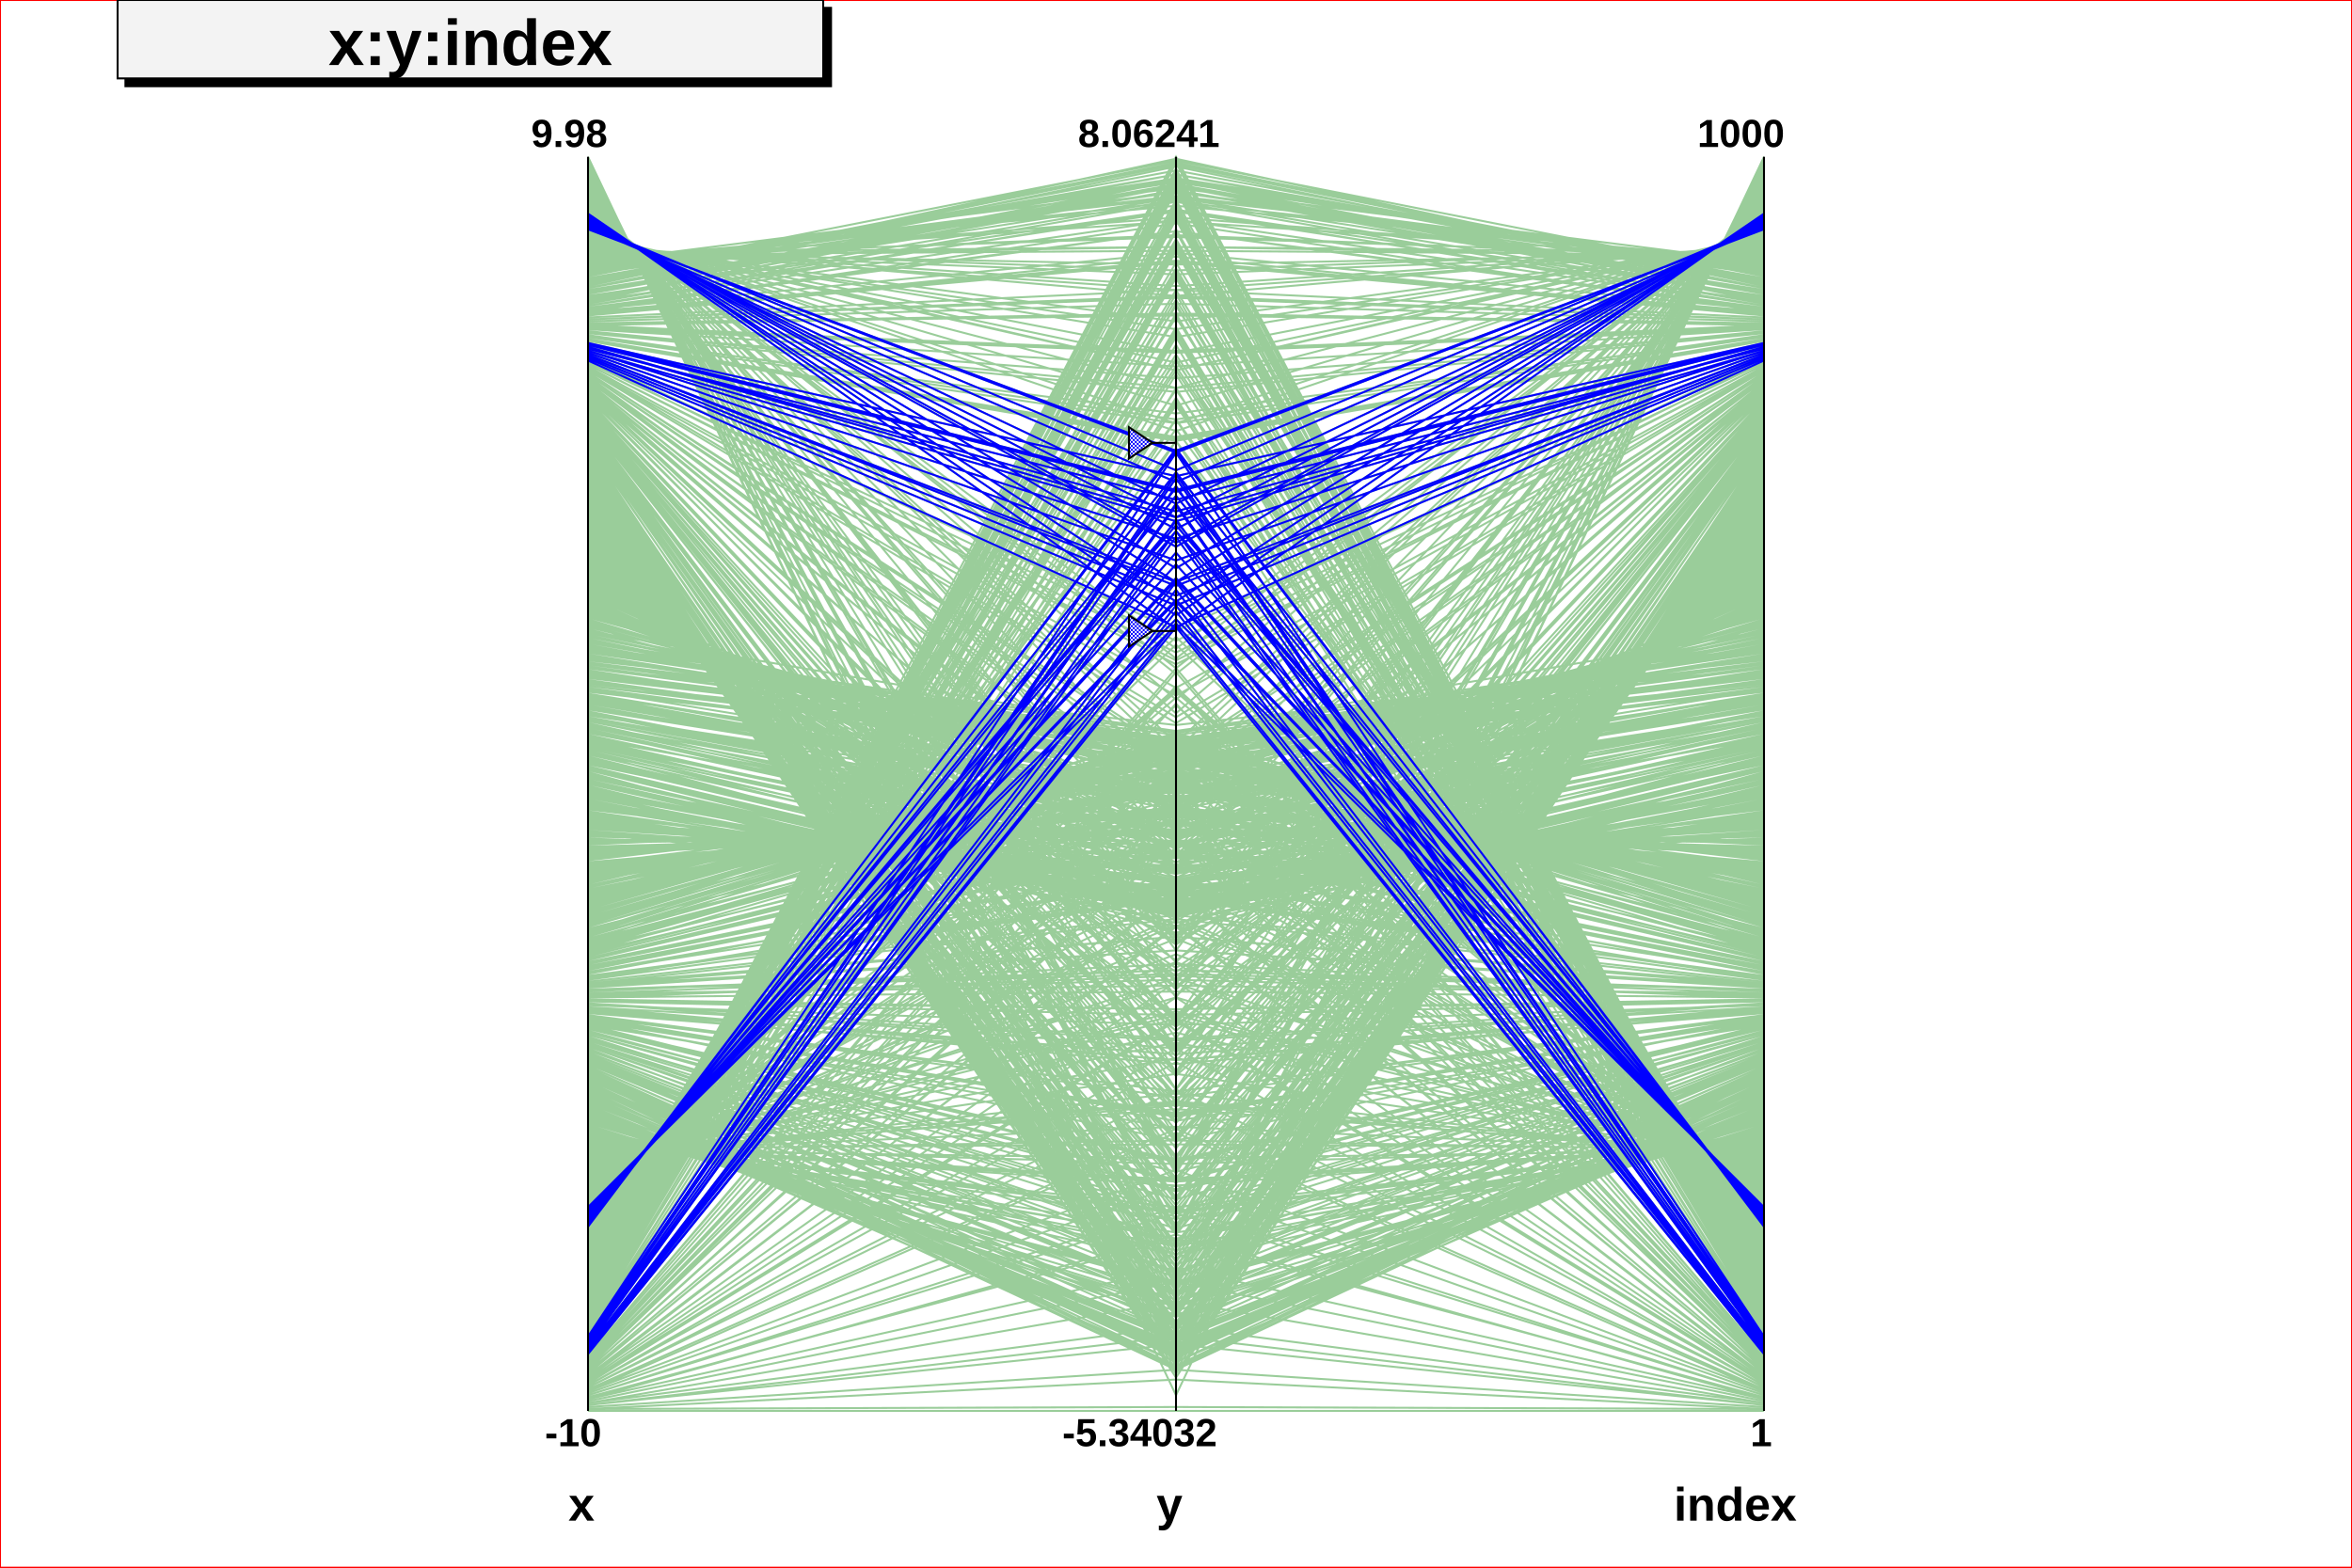
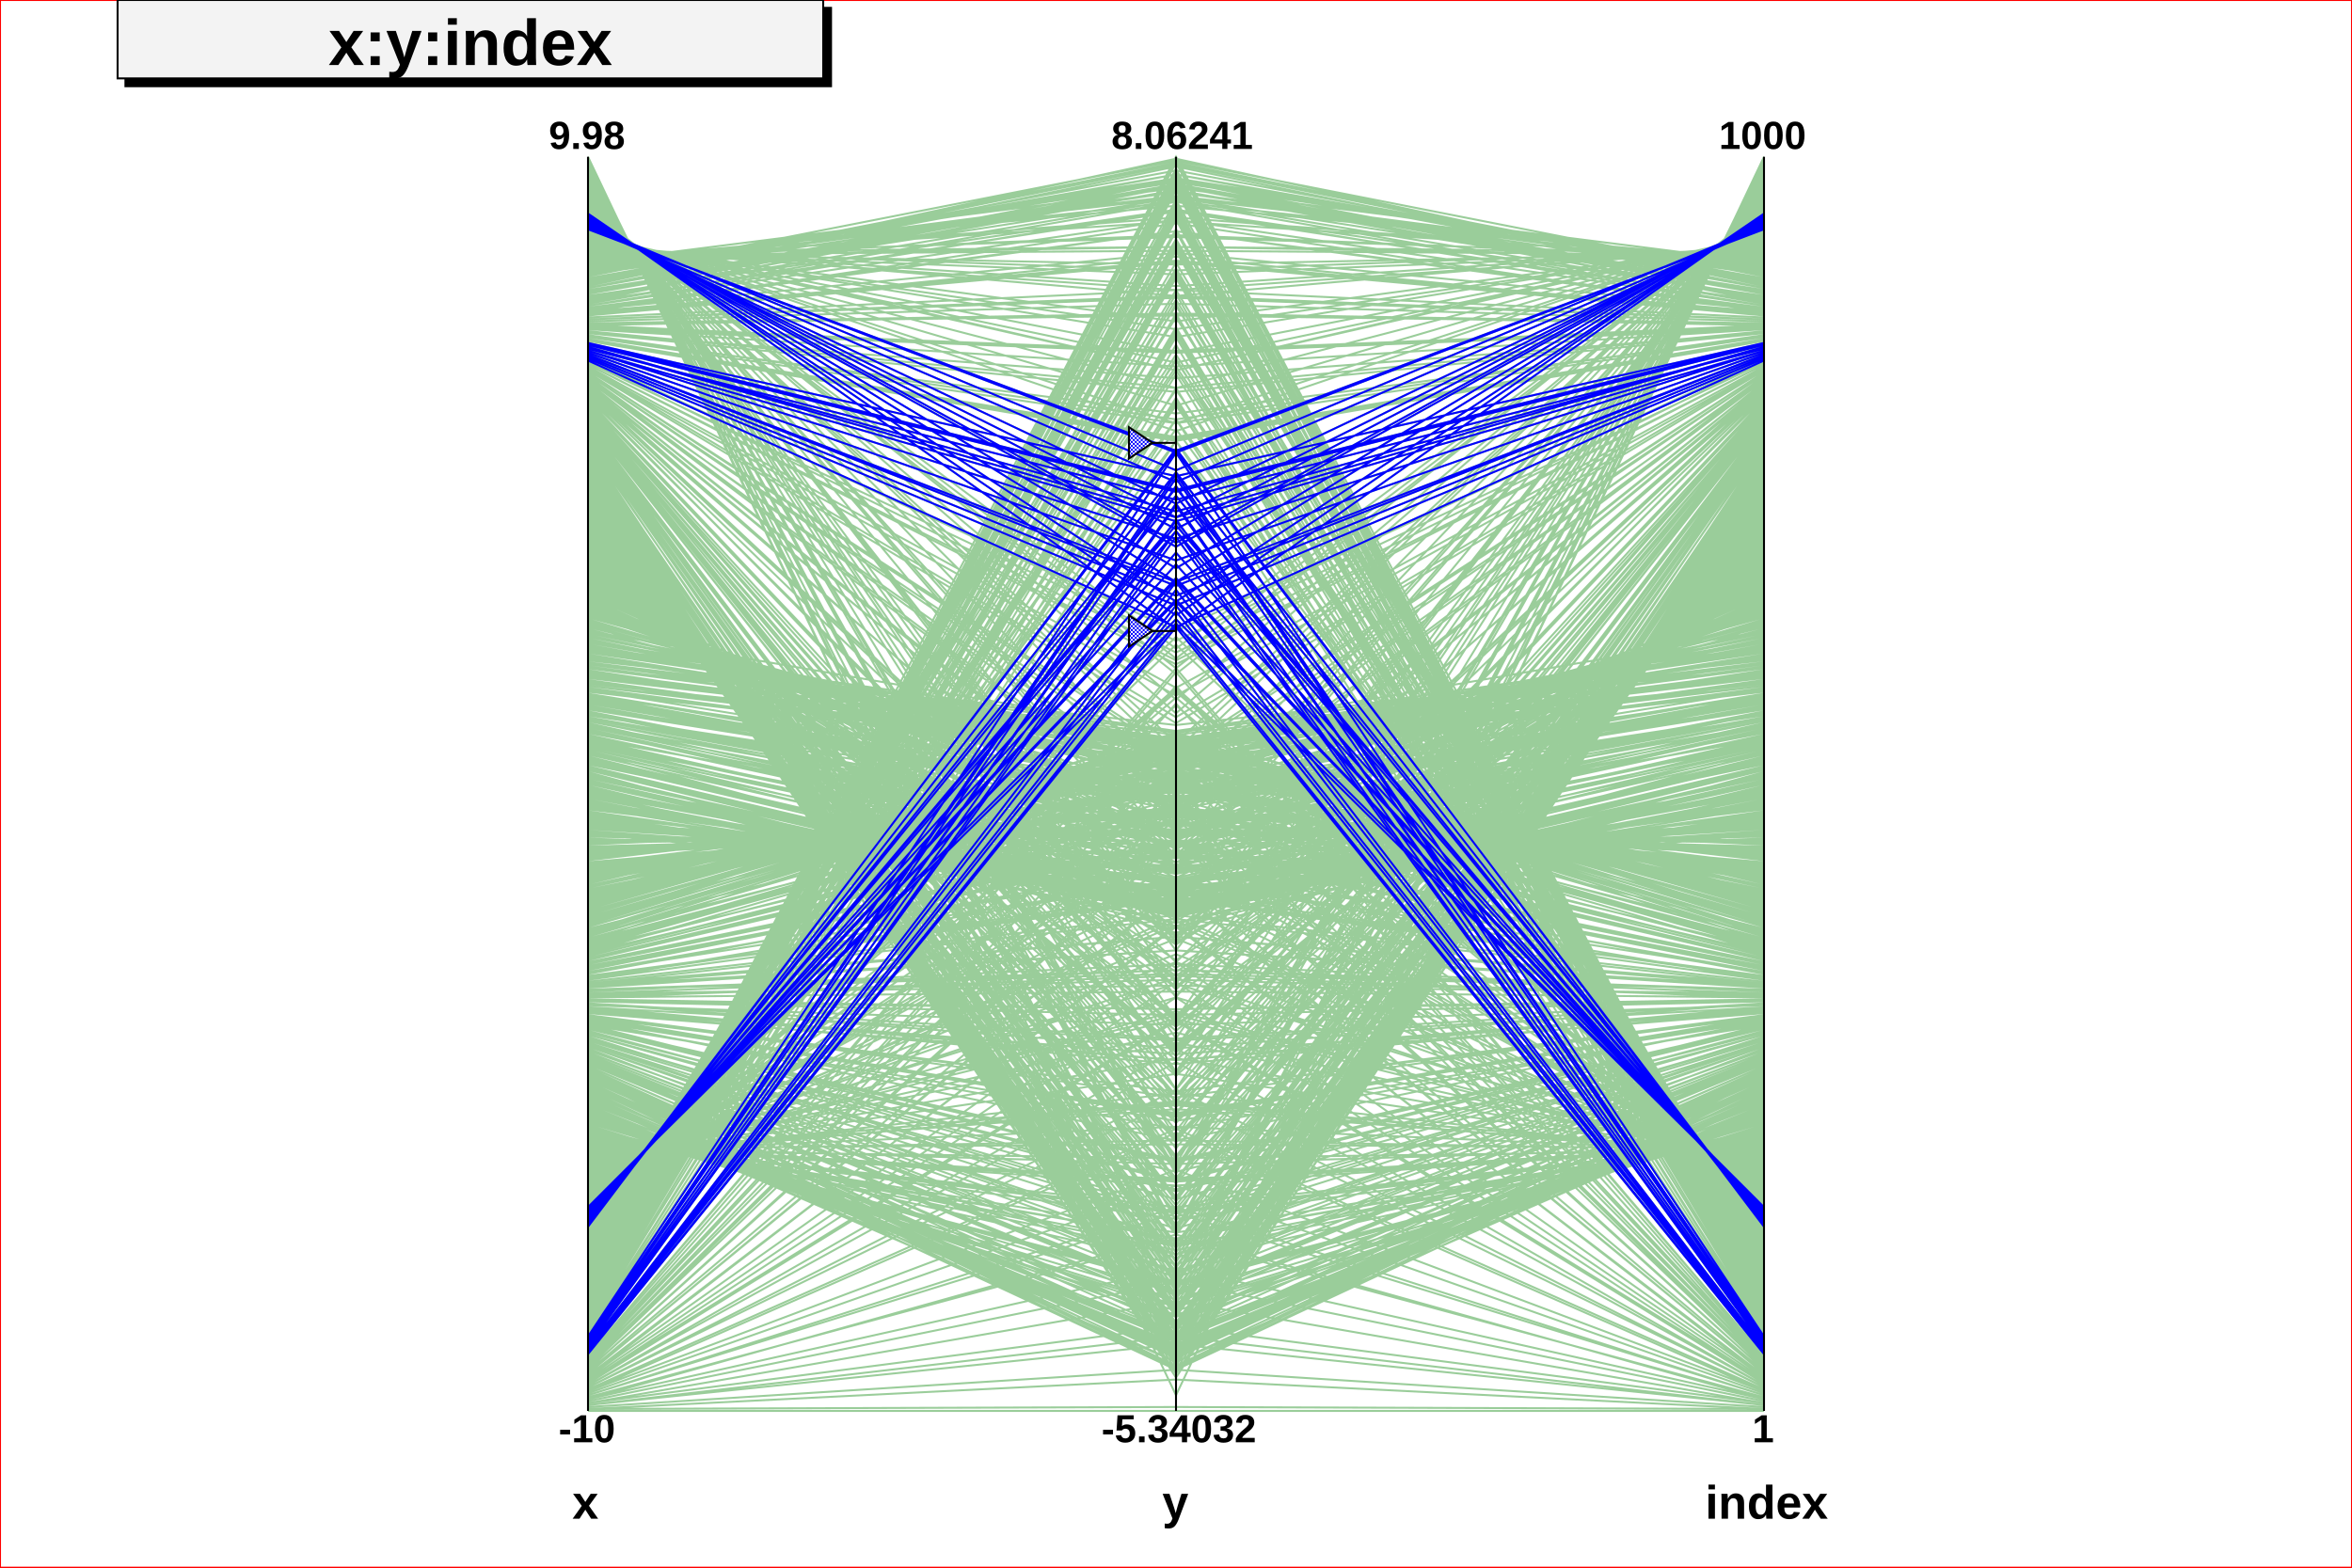
<svg xmlns="http://www.w3.org/2000/svg" viewBox="0 0 1200 800" preserveAspectRatio="none" width="1200" height="800">
  <defs>
    <pattern id="pat_3001_600" patternUnits="userSpaceOnUse" width="2" height="2">
      <path d="M0,0h1v1h-1zM1,1h1v1h-1z" style="fill: rgb(0,0,255);" />
    </pattern>
  </defs>
  <rect x="0" y="0" width="1200" height="800" style="fill: white; stroke: red; stroke-width: 1;" />
  <g>
    <g transform="translate(120,80)">
      <rect x="0" y="0" width="960" height="640" style="fill: none; stroke: white; stroke-width: 1;" />
      <svg x="0" y="0" overflow="hidden" width="960" height="640" viewBox="0 0 960 640" />
    </g>
    <g objname="name" objtype="TWebPainting">
      <path style="stroke: rgb(154,205,154); stroke-width: 1;" fill="none" d="M300,720L600,720L900,720M300,719L600,718L900,719M300,719L600,704L900,719M300,718L600,699L900,718M300,717L600,686L900,717M300,717L600,682L900,717M300,716L600,677L900,716M300,716L600,664L900,716M300,715L600,654L900,715M300,714L600,647L900,714M300,714L600,630L900,714M300,713L600,632L900,713M300,712L600,619L900,712M300,712L600,616L900,712M300,711L600,605L900,711M300,710L600,597L900,710M300,710L600,578L900,710M300,709L600,576L900,709M300,708L600,561L900,708M300,708L600,556L900,708M300,707L600,535L900,707M300,707L600,542L900,707M300,706L600,521L900,706M300,705L600,520L900,705M300,705L600,509L900,705M300,704L600,501L900,704M300,703L600,491L900,703M300,703L600,472L900,703M300,702L600,473L900,702M300,701L600,453L900,701M300,701L600,454L900,701M300,700L600,447L900,700M300,699L600,429L900,699M300,699L600,427L900,699M300,698L600,411L900,698M300,698L600,404L900,698M300,697L600,402L900,697M300,696L600,393L900,696M300,696L600,385L900,696M300,695L600,376L900,695M300,694L600,373L900,694M300,694L600,359L900,694M300,693L600,350L900,693M300,692L600,343L900,692M300,692L600,341L900,692M300,691L600,318L900,691M300,691L600,320L900,691M300,690L600,312L900,690M300,689L600,309L900,689M300,689L600,301L900,689M300,688L600,297L900,688M300,687L600,274L900,687M300,687L600,271L900,687M300,686L600,265L900,686M300,685L600,258L900,685M300,685L600,257L900,685M300,684L600,248L900,684M300,683L600,242L900,683M300,683L600,244L900,683M300,682L600,231L900,682M300,682L600,225L900,682M300,681L600,214L900,681M300,680L600,198L900,680M300,680L600,203L900,680M300,679L600,206L900,679M300,678L600,191L900,678M300,678L600,176L900,678M300,677L600,183L900,677M300,676L600,172L900,676M300,676L600,170L900,676M300,675L600,167L900,675M300,675L600,160L900,675M300,674L600,155L900,674M300,673L600,150L900,673M300,673L600,141L900,673M300,672L600,139L900,672M300,671L600,137L900,671M300,671L600,127L900,671M300,670L600,127L900,670M300,669L600,128L900,669M300,669L600,118L900,669M300,668L600,112L900,668M300,667L600,111L900,667M300,667L600,117L900,667M300,666L600,109L900,666M300,666L600,111L900,666M300,665L600,108L900,665M300,664L600,109L900,664M300,664L600,96L900,664M300,663L600,97L900,663M300,662L600,104L900,662M300,662L600,89L900,662M300,661L600,92L900,661M300,660L600,93L900,660M300,660L600,92L900,660M300,659L600,88L900,659M300,658L600,91L900,658M300,658L600,81L900,658M300,657L600,88L900,657M300,657L600,87L900,657M300,656L600,82L900,656M300,655L600,83L900,655M300,655L600,94L900,655M300,654L600,86L900,654M300,653L600,89L900,653M300,653L600,91L900,653M300,652L600,80L900,652M300,651L600,90L900,651M300,651L600,91L900,651M300,650L600,94L900,650M300,650L600,89L900,650M300,649L600,102L900,649M300,648L600,106L900,648M300,648L600,96L900,648M300,647L600,109L900,647M300,646L600,107L900,646M300,646L600,107L900,646M300,645L600,107L900,645M300,644L600,111L900,644M300,644L600,107L900,644M300,643L600,124L900,643M300,642L600,117L900,642M300,642L600,123L900,642M300,641L600,124L900,641M300,641L600,122L900,641M300,640L600,137L900,640M300,639L600,126L900,639M300,639L600,138L900,639M300,638L600,134L900,638M300,637L600,142L900,637M300,637L600,148L900,637M300,636L600,156L900,636M300,635L600,162L900,635M300,635L600,153L900,635M300,634L600,169L900,634M300,634L600,170L900,634M300,633L600,181L900,633M300,632L600,184L900,632M300,632L600,181L900,632M300,631L600,189L900,631M300,630L600,187L900,630M300,630L600,199L900,630M300,629L600,205L900,629M300,628L600,219L900,628M300,628L600,214L900,628M300,627L600,207L900,627M300,626L600,225L900,626M300,626L600,229L900,626M300,625L600,230L900,625M300,625L600,241L900,625M300,624L600,249L900,624M300,623L600,253L900,623M300,623L600,253L900,623M300,622L600,266L900,622M300,621L600,268L900,621M300,621L600,271L900,621M300,620L600,282L900,620M300,619L600,288L900,619M300,619L600,296L900,619M300,618L600,295L900,618M300,617L600,306L900,617M300,617L600,307L900,617M300,616L600,316L900,616M300,616L600,319L900,616M300,615L600,325L900,615M300,614L600,329L900,614M300,614L600,353L900,614M300,613L600,351L900,613M300,612L600,356L900,612M300,612L600,352L900,612M300,611L600,360L900,611M300,610L600,375L900,610M300,610L600,386L900,610M300,609L600,395L900,609M300,609L600,382L900,609M300,608L600,395L900,608M300,607L600,405L900,607M300,607L600,419L900,607M300,606L600,417L900,606M300,605L600,430L900,605M300,605L600,433L900,605M300,604L600,437L900,604M300,603L600,452L900,603M300,603L600,441L900,603M300,602L600,457L900,602M300,601L600,472L900,601M300,601L600,468L900,601M300,600L600,470L900,600M300,600L600,479L900,600M300,599L600,487L900,599M300,598L600,491L900,598M300,598L600,499L900,598M300,597L600,509L900,597M300,596L600,502L900,596M300,596L600,516L900,596M300,595L600,520L900,595M300,594L600,527L900,594M300,594L600,518L900,594M300,593L600,532L900,593M300,593L600,540L900,593M300,592L600,548L900,592M300,591L600,558L900,591M300,591L600,564L900,591M300,590L600,562L900,590M300,589L600,563L900,589M300,589L600,566L900,589M300,588L600,575L900,588M300,587L600,591L900,587M300,587L600,582L900,587M300,586L600,584L900,586M300,585L600,594L900,585M300,585L600,603L900,585M300,584L600,602L900,584M300,584L600,605L900,584M300,583L600,616L900,583M300,582L600,618L900,582M300,582L600,619L900,582M300,581L600,622L900,581M300,580L600,632L900,580M300,580L600,629L900,580M300,579L600,632L900,579M300,578L600,640L900,578M300,578L600,636L900,578M300,577L600,638L900,577M300,576L600,645L900,576M300,576L600,655L900,576M300,575L600,654L900,575M300,575L600,656L900,575M300,574L600,667L900,574M300,573L600,663L900,573M300,573L600,663L900,573M300,572L600,666L900,572M300,571L600,660L900,571M300,571L600,671L900,571M300,570L600,672L900,570M300,569L600,669L900,569M300,569L600,674L900,569M300,568L600,683L900,568M300,568L600,682L900,568M300,567L600,681L900,567M300,566L600,690L900,566M300,566L600,682L900,566M300,565L600,688L900,565M300,564L600,684L900,564M300,564L600,695L900,564M300,563L600,680L900,563M300,562L600,686L900,562M300,562L600,691L900,562M300,561L600,689L900,561M300,560L600,689L900,560M300,560L600,690L900,560M300,559L600,699L900,559M300,559L600,687L900,559M300,558L600,684L900,558M300,557L600,692L900,557M300,557L600,689L900,557M300,556L600,699L900,556M300,555L600,695L900,555M300,555L600,693L900,555M300,554L600,698L900,554M300,553L600,688L900,553M300,553L600,697L900,553M300,552L600,689L900,552M300,552L600,691L900,552M300,551L600,684L900,551M300,550L600,684L900,550M300,550L600,698L900,550M300,549L600,689L900,549M300,548L600,691L900,548M300,548L600,683L900,548M300,547L600,685L900,547M300,546L600,685L900,546M300,546L600,677L900,546M300,545L600,680L900,545M300,544L600,675L900,544M300,544L600,674L900,544M300,543L600,667L900,543M300,543L600,665L900,543M300,542L600,667L900,542M300,541L600,667L900,541M300,541L600,659L900,541M300,540L600,661L900,540M300,539L600,660L900,539M300,539L600,659L900,539M300,538L600,656L900,538M300,537L600,650L900,537M300,537L600,652L900,537M300,536L600,642L900,536M300,535L600,649L900,535M300,535L600,649L900,535M300,534L600,640L900,534M300,534L600,636L900,534M300,533L600,633L900,533M300,532L600,635L900,532M300,532L600,627L900,532M300,531L600,621L900,531M300,530L600,617L900,530M300,530L600,619L900,530M300,529L600,624L900,529M300,528L600,612L900,528M300,528L600,608L900,528M300,527L600,603L900,527M300,527L600,602L900,527M300,526L600,607L900,526M300,525L600,598L900,525M300,525L600,593L900,525M300,524L600,592L900,524M300,523L600,598L900,523M300,523L600,572L900,523M300,522L600,576L900,522M300,521L600,582L900,521M300,521L600,568L900,521M300,520L600,570L900,520M300,519L600,557L900,519M300,519L600,569L900,519M300,518L600,557L900,518M300,518L600,560L900,518M300,517L600,541L900,517M300,516L600,543L900,516M300,516L600,538L900,516M300,515L600,538L900,515M300,514L600,531L900,514M300,514L600,541L900,514M300,513L600,523L900,513M300,512L600,530L900,512M300,512L600,535L900,512M300,511L600,518L900,511M300,511L600,515L900,511M300,510L600,515L900,510M300,509L600,506L900,509M300,509L600,498L900,509M300,508L600,500L900,508M300,507L600,495L900,507M300,507L600,503L900,507M300,506L600,492L900,506M300,505L600,495L900,505M300,505L600,497L900,505M300,504L600,485L900,504M300,503L600,478L900,503M300,503L600,485L900,503M300,502L600,469L900,502M300,502L600,478L900,502M300,501L600,467L900,501M300,500L600,459L900,500M300,500L600,449L900,500M300,499L600,456L900,499M300,498L600,458L900,498M300,498L600,459L900,498M300,497L600,441L900,497M300,496L600,449L900,496M300,496L600,443L900,496M300,495L600,435L900,495M300,494L600,435L900,494M300,494L600,434L900,494M300,493L600,436L900,493M300,493L600,436L900,493M300,492L600,431L900,492M300,491L600,429L900,491M300,491L600,430L900,491M300,490L600,420L900,490M300,489L600,420L900,489M300,489L600,418L900,489M300,488L600,414L900,488M300,487L600,411L900,487M300,487L600,412L900,487M300,486L600,399L900,486M300,486L600,416L900,486M300,485L600,408L900,485M300,484L600,411L900,484M300,484L600,398L900,484M300,483L600,401L900,483M300,482L600,400L900,482M300,482L600,395L900,482M300,481L600,402L900,481M300,480L600,402L900,480M300,480L600,384L900,480M300,479L600,397L900,479M300,478L600,391L900,478M300,478L600,384L900,478M300,477L600,401L900,477M300,477L600,381L900,477M300,476L600,385L900,476M300,475L600,382L900,475M300,475L600,383L900,475M300,474L600,398L900,474M300,473L600,383L900,473M300,473L600,387L900,473M300,472L600,380L900,472M300,471L600,378L900,471M300,471L600,384L900,471M300,470L600,381L900,470M300,470L600,375L900,470M300,469L600,375L900,469M300,468L600,381L900,468M300,468L600,387L900,468M300,467L600,378L900,467M300,466L600,378L900,466M300,466L600,379L900,466M300,465L600,382L900,465M300,464L600,379L900,464M300,464L600,374L900,464M300,463L600,378L900,463M300,462L600,377L900,462M300,462L600,374L900,462M300,461L600,379L900,461M300,461L600,388L900,461M300,460L600,379L900,460M300,459L600,379L900,459M300,459L600,378L900,459M300,458L600,384L900,458M300,457L600,385L900,457M300,457L600,382L900,457M300,456L600,383L900,456M300,455L600,387L900,455M300,455L600,381L900,455M300,454L600,393L900,454M300,453L600,389L900,453M300,453L600,379L900,453M300,452L600,385L900,452M300,452L600,388L900,452M300,451L600,380L900,451M300,450L600,388L900,450M300,450L600,394L900,450M300,449L600,392L900,449M300,448L600,395L900,448M300,448L600,388L900,448M300,447L600,391L900,447M300,446L600,402L900,446M300,446L600,392L900,446M300,445L600,402L900,445M300,445L600,397L900,445M300,444L600,401L900,444M300,443L600,404L900,443M300,443L600,404L900,443M300,442L600,407L900,442M300,441L600,404L900,441M300,441L600,412L900,441M300,440L600,414L900,440M300,439L600,403L900,439M300,439L600,404L900,439M300,438L600,406L900,438M300,437L600,415L900,437M300,437L600,414L900,437M300,436L600,421L900,436M300,436L600,413L900,436M300,435L600,420L900,435M300,434L600,414L900,434M300,434L600,423L900,434M300,433L600,423L900,433M300,432L600,425L900,432M300,432L600,424L900,432M300,431L600,417L900,431M300,430L600,416L900,430M300,430L600,426L900,430M300,429L600,424L900,429M300,429L600,421L900,429M300,428L600,436L900,428M300,427L600,429L900,427M300,427L600,431L900,427M300,426L600,436L900,426M300,425L600,443L900,425M300,425L600,457L900,425M300,424L600,445L900,424M300,423L600,442L900,423M300,423L600,442L900,423M300,422L600,445L900,422M300,421L600,440L900,421M300,421L600,445L900,421M300,420L600,445L900,420M300,420L600,438L900,420M300,419L600,450L900,419M300,418L600,449L900,418M300,418L600,453L900,418M300,417L600,460L900,417M300,416L600,451L900,416M300,416L600,460L900,416M300,415L600,456L900,415M300,414L600,457L900,414M300,414L600,458L900,414M300,413L600,449L900,413M300,412L600,460L900,412M300,412L600,454L900,412M300,411L600,454L900,411M300,411L600,451L900,411M300,410L600,454L900,410M300,409L600,455L900,409M300,409L600,462L900,409M300,408L600,467L900,408M300,407L600,462L900,407M300,407L600,464L900,407M300,406L600,464L900,406M300,405L600,460L900,405M300,405L600,471L900,405M300,404L600,461L900,404M300,404L600,463L900,404M300,403L600,466L900,403M300,402L600,463L900,402M300,402L600,467L900,402M300,401L600,473L900,401M300,400L600,455L900,400M300,400L600,467L900,400M300,399L600,466L900,399M300,398L600,468L900,398M300,398L600,465L900,398M300,397L600,461L900,397M300,396L600,465L900,396M300,396L600,462L900,396M300,395L600,466L900,395M300,395L600,471L900,395M300,394L600,476L900,394M300,393L600,466L900,393M300,393L600,466L900,393M300,392L600,465L900,392M300,391L600,462L900,391M300,391L600,464L900,391M300,390L600,452L900,390M300,389L600,457L900,389M300,389L600,460L900,389M300,388L600,457L900,388M300,388L600,458L900,388M300,387L600,457L900,387M300,386L600,460L900,386M300,386L600,460L900,386M300,385L600,453L900,385M300,384L600,465L900,384M300,384L600,449L900,384M300,383L600,456L900,383M300,382L600,446L900,382M300,382L600,453L900,382M300,381L600,444L900,381M300,380L600,448L900,380M300,380L600,437L900,380M300,379L600,451L900,379M300,379L600,442L900,379M300,378L600,442L900,378M300,377L600,445L900,377M300,377L600,430L900,377M300,376L600,435L900,376M300,375L600,440L900,375M300,375L600,440L900,375M300,374L600,431L900,374M300,373L600,436L900,373M300,373L600,440L900,373M300,372L600,438L900,372M300,371L600,435L900,371M300,371L600,428L900,371M300,370L600,424L900,370M300,370L600,432L900,370M300,369L600,436L900,369M300,368L600,424L900,368M300,368L600,428L900,368M300,367L600,422L900,367M300,366L600,419L900,366M300,366L600,422L900,366M300,365L600,411L900,365M300,364L600,426L900,364M300,364L600,416L900,364M300,363L600,422L900,363M300,363L600,425L900,363M300,362L600,410L900,362M300,361L600,409L900,361M300,361L600,405L900,361M300,360L600,413L900,360M300,359L600,403L900,359M300,359L600,410L900,359M300,358L600,409L900,358M300,357L600,404L900,357M300,357L600,408L900,357M300,356L600,409L900,356M300,355L600,399L900,355M300,355L600,410L900,355M300,354L600,407L900,354M300,354L600,403L900,354M300,353L600,388L900,353M300,352L600,401L900,352M300,352L600,389L900,352M300,351L600,391L900,351M300,350L600,386L900,350M300,350L600,382L900,350M300,349L600,380L900,349M300,348L600,390L900,348M300,348L600,386L900,348M300,347L600,392L900,347M300,347L600,389L900,347M300,346L600,381L900,346M300,345L600,384L900,345M300,345L600,384L900,345M300,344L600,387L900,344M300,343L600,381L900,343M300,343L600,388L900,343M300,342L600,388L900,342M300,341L600,380L900,341M300,341L600,373L900,341M300,340L600,382L900,340M300,339L600,379L900,339M300,339L600,377L900,339M300,338L600,375L900,338M300,338L600,377L900,338M300,337L600,370L900,337M300,336L600,379L900,336M300,336L600,377L900,336M300,335L600,379L900,335M300,334L600,382L900,334M300,334L600,383L900,334M300,333L600,377L900,333M300,332L600,374L900,332M300,332L600,378L900,332M300,331L600,379L900,331M300,330L600,379L900,330M300,330L600,373L900,330M300,329L600,384L900,329M300,329L600,389L900,329M300,328L600,381L900,328M300,327L600,383L900,327M300,327L600,378L900,327M300,326L600,388L900,326M300,325L600,384L900,325M300,325L600,380L900,325M300,324L600,389L900,324M300,323L600,386L900,323M300,323L600,383L900,323M300,322L600,374L900,322M300,322L600,393L900,322M300,321L600,399L900,321M300,320L600,394L900,320M300,320L600,394L900,320M300,319L600,400L900,319M300,318L600,396L900,318M300,318L600,398L900,318M300,317L600,397L900,317M300,316L600,405L900,316M300,316L600,410L900,316M300,315L600,398L900,315M300,314L600,412L900,314M300,314L600,408L900,314M300,313L600,410L900,313M300,313L600,413L900,313M300,312L600,409L900,312M300,311L600,409L900,311M300,311L600,423L900,311M300,310L600,420L900,310M300,309L600,428L900,309M300,309L600,421L900,309M300,308L600,427L900,308M300,307L600,421L900,307M300,307L600,433L900,307M300,306L600,429L900,306M300,306L600,437L900,306M300,305L600,440L900,305M300,304L600,426L900,304M300,304L600,437L900,304M300,303L600,448L900,303M300,302L600,455L900,302M300,302L600,453L900,302M300,301L600,454L900,301M300,300L600,465L900,300M300,300L600,454L900,300M300,299L600,467L900,299M300,298L600,464L900,298M300,298L600,481L900,298M300,297L600,473L900,297M300,297L600,478L900,297M300,296L600,470L900,296M300,295L600,482L900,295M300,295L600,478L900,295M300,294L600,490L900,294M300,293L600,496L900,293M300,293L600,498L900,293M300,292L600,494L900,292M300,291L600,500L900,291M300,291L600,504L900,291M300,290L600,500L900,290M300,289L600,508L900,289M300,289L600,523L900,289M300,288L600,518L900,288M300,288L600,520L900,288M300,287L600,524L900,287M300,286L600,526L900,286M300,286L600,536L900,286M300,285L600,534L900,285M300,284L600,535L900,284M300,284L600,541L900,284M300,283L600,537L900,283M300,282L600,549L900,282M300,282L600,549L900,282M300,281L600,559L900,281M300,281L600,562L900,281M300,280L600,568L900,280M300,279L600,565L900,279M300,279L600,573L900,279M300,278L600,572L900,278M300,277L600,580L900,277M300,277L600,581L900,277M300,276L600,582L900,276M300,275L600,597L900,275M300,275L600,591L900,275M300,274L600,590L900,274M300,273L600,601L900,273M300,273L600,595L900,273M300,272L600,612L900,272M300,272L600,604L900,272M300,271L600,602L900,271M300,270L600,604L900,270M300,270L600,615L900,270M300,269L600,617L900,269M300,268L600,619L900,268M300,268L600,630L900,268M300,267L600,625L900,267M300,266L600,626L900,266M300,266L600,635L900,266M300,265L600,639L900,265M300,265L600,641L900,265M300,264L600,649L900,264M300,263L600,646L900,263M300,263L600,649L900,263M300,262L600,655L900,262M300,261L600,643L900,261M300,261L600,651L900,261M300,260L600,665L900,260M300,259L600,658L900,259M300,259L600,667L900,259M300,258L600,663L900,258M300,257L600,670L900,257M300,257L600,679L900,257M300,256L600,675L900,256M300,256L600,677L900,256M300,255L600,672L900,255M300,254L600,669L900,254M300,254L600,682L900,254M300,253L600,682L900,253M300,252L600,684L900,252M300,252L600,678L900,252M300,251L600,685L900,251M300,250L600,692L900,250M300,250L600,687L900,250M300,249L600,693L900,249M300,248L600,683L900,248M300,248L600,701L900,248M300,247L600,701L900,247M300,247L600,692L900,247M300,246L600,692L900,246M300,245L600,683L900,245M300,245L600,695L900,245M300,244L600,692L900,244M300,243L600,697L900,243M300,243L600,699L900,243M300,242L600,692L900,242M300,241L600,694L900,241M300,241L600,694L900,241M300,240L600,696L900,240M300,240L600,703L900,240M300,239L600,692L900,239M300,238L600,693L900,238M300,238L600,697L900,238M300,237L600,692L900,237M300,236L600,694L900,236M300,236L600,683L900,236M300,235L600,683L900,235M300,234L600,687L900,234M300,234L600,690L900,234M300,233L600,685L900,233M300,232L600,682L900,232M300,232L600,676L900,232M300,231L600,682L900,231M300,231L600,670L900,231M300,230L600,672L900,230M300,229L600,670L900,229M300,229L600,672L900,229M300,228L600,680L900,228M300,227L600,661L900,227M300,227L600,662L900,227M300,226L600,669L900,226M300,225L600,656L900,225M300,225L600,656L900,225M300,224L600,659L900,224M300,224L600,654L900,224M300,223L600,647L900,223M300,222L600,639L900,222M300,222L600,644L900,222M300,221L600,644L900,221M300,220L600,637L900,220M300,220L600,635L900,220M300,219L600,630L900,219M300,218L600,628L900,218M300,218L600,613L900,218M300,217L600,612L900,217M300,216L600,613L900,216M300,216L600,611L900,216M300,215L600,596L900,215M300,215L600,595L900,215M300,214L600,590L900,214M300,213L600,590L900,213M300,213L600,586L900,213M300,212L600,583L900,212M300,211L600,577L900,211M300,211L600,568L900,211M300,210L600,565L900,210M300,209L600,556L900,209M300,209L600,559L900,209M300,208L600,548L900,208M300,207L600,547L900,207M300,207L600,539L900,207M300,206L600,534L900,206M300,206L600,534L900,206M300,205L600,522L900,205M300,204L600,521L900,204M300,204L600,520L900,204M300,203L600,501L900,203M300,202L600,505L900,202M300,202L600,504L900,202M300,201L600,491L900,201M300,200L600,478L900,200M300,200L600,482L900,200M300,199L600,480L900,199M300,199L600,459L900,199M300,198L600,460L900,198M300,197L600,461L900,197M300,197L600,443L900,197M300,196L600,444L900,196M300,195L600,436L900,195M300,195L600,434L900,195M300,194L600,420L900,194M300,193L600,418L900,193M300,193L600,404L900,193M300,192L600,408L900,192M300,191L600,392L900,191M300,191L600,395L900,191M300,190L600,386L900,190M300,190L600,384L900,190M300,189L600,369L900,189M300,188L600,366L900,188M300,188L600,355L900,188M300,187L600,351L900,187M300,186L600,339L900,186M300,186L600,337L900,186M300,185L600,327L900,185M300,184L600,333L900,184M300,184L600,320L900,184M300,183L600,322L900,183M300,183L600,309L900,183M300,182L600,304L900,182M300,181L600,299L900,181M300,181L600,297L900,181M300,180L600,286L900,180M300,179L600,275L900,179M300,179L600,266L900,179M300,178L600,255L900,178M300,177L600,261L900,177M300,177L600,264L900,177M300,176L600,251L900,176M300,175L600,250L900,175M300,175L600,243L900,175M300,174L600,224L900,174M300,174L600,225L900,174M300,173L600,223L900,173M300,172L600,216L900,172M300,172L600,211L900,172M300,171L600,214L900,171M300,170L600,200L900,170M300,170L600,193L900,170M300,169L600,198L900,169M300,168L600,187L900,168M300,168L600,180L900,168M300,167L600,179L900,167M300,166L600,180L900,166M300,166L600,160L900,166M300,165L600,160L900,165M300,165L600,161L900,165M300,164L600,155L900,164M300,163L600,152L900,163M300,163L600,151L900,163M300,162L600,148L900,162M300,161L600,131L900,161M300,161L600,134L900,161M300,160L600,133L900,160M300,159L600,134L900,159M300,159L600,114L900,159M300,158L600,118L900,158M300,158L600,129L900,158M300,157L600,118L900,157M300,156L600,112L900,156M300,156L600,107L900,156M300,155L600,103L900,155M300,154L600,92L900,154M300,154L600,108L900,154M300,153L600,95L900,153M300,152L600,102L900,152M300,152L600,97L900,152M300,151L600,107L900,151M300,150L600,97L900,150M300,150L600,95L900,150M300,149L600,92L900,149M300,149L600,94L900,149M300,148L600,101L900,148M300,147L600,94L900,147M300,147L600,85L900,147M300,146L600,81L900,146M300,145L600,89L900,145M300,145L600,84L900,145M300,144L600,83L900,144M300,143L600,87L900,143M300,143L600,84L900,143M300,142L600,89L900,142M300,142L600,98L900,142M300,141L600,82L900,141M300,140L600,98L900,140M300,140L600,91L900,140M300,139L600,93L900,139M300,138L600,91L900,138M300,138L600,92L900,138M300,137L600,98L900,137M300,136L600,100L900,136M300,136L600,103L900,136M300,135L600,101L900,135M300,134L600,96L900,134M300,134L600,111L900,134M300,133L600,113L900,133M300,133L600,105L900,133M300,132L600,120L900,132M300,131L600,121L900,131M300,131L600,126L900,131M300,130L600,128L900,130M300,129L600,135L900,129M300,129L600,126L900,129M300,128L600,140L900,128M300,127L600,138L900,127M300,127L600,148L900,127M300,126L600,146L900,126M300,125L600,151L900,125M300,125L600,151L900,125M300,124L600,168L900,124M300,124L600,164L900,124M300,123L600,172L900,123M300,122L600,185L900,122M300,122L600,180L900,122M300,121L600,189L900,121M300,120L600,189L900,120M300,120L600,198L900,120M300,119L600,207L900,119M300,118L600,216L900,118M300,118L600,220L900,118M300,117L600,230L900,117M300,117L600,231L900,117M300,116L600,246L900,116M300,115L600,240L900,115M300,115L600,257L900,115M300,114L600,264L900,114M300,113L600,270L900,113M300,113L600,279L900,113M300,112L600,277L900,112M300,111L600,290L900,111M300,111L600,297L900,111M300,110L600,307L900,110M300,109L600,314L900,109M300,109L600,321L900,109M300,108L600,331L900,108M300,108L600,336L900,108M300,107L600,341L900,107M300,106L600,344L900,106M300,106L600,357L900,106M300,105L600,364L900,105M300,104L600,379L900,104M300,104L600,383L900,104M300,103L600,388L900,103M300,102L600,401L900,102M300,102L600,401L900,102M300,101L600,415L900,101M300,101L600,430L900,101M300,100L600,434L900,100M300,99L600,443L900,99M300,99L600,446L900,99M300,98L600,461L900,98M300,97L600,478L900,97M300,97L600,481L900,97M300,96L600,485L900,96M300,95L600,502L900,95M300,95L600,509L900,95M300,94L600,520L900,94M300,93L600,535L900,93M300,93L600,530L900,93M300,92L600,547L900,92M300,92L600,563L900,92M300,91L600,556L900,91M300,90L600,581L900,90M300,90L600,594L900,90M300,89L600,597L900,89M300,88L600,599L900,88M300,88L600,604L900,88M300,87L600,623L900,87M300,86L600,627L900,86M300,86L600,629L900,86M300,85L600,653L900,85M300,84L600,651L900,84M300,84L600,657L900,84M300,83L600,672L900,83M300,83L600,684L900,83M300,82L600,694L900,82M300,81L600,693L900,81M300,81L600,712L900,81M300,80L600,712L900,80" />
      <path style="stroke: rgb(0,0,255); stroke-width: 1;" fill="none" d="M300,691L600,318L900,691M300,691L600,320L900,691M300,690L600,312L900,690M300,689L600,309L900,689M300,689L600,301L900,689M300,688L600,297L900,688M300,687L600,274L900,687M300,687L600,271L900,687M300,686L600,265L900,686M300,685L600,258L900,685M300,685L600,257L900,685M300,684L600,248L900,684M300,683L600,242L900,683M300,683L600,244L900,683M300,682L600,231L900,682M300,626L600,229L900,626M300,625L600,230L900,625M300,625L600,241L900,625M300,624L600,249L900,624M300,623L600,253L900,623M300,623L600,253L900,623M300,622L600,266L900,622M300,621L600,268L900,621M300,621L600,271L900,621M300,620L600,282L900,620M300,619L600,288L900,619M300,619L600,296L900,619M300,618L600,295L900,618M300,617L600,306L900,617M300,617L600,307L900,617M300,616L600,316L900,616M300,616L600,319L900,616M300,184L600,320L900,184M300,183L600,309L900,183M300,182L600,304L900,182M300,181L600,299L900,181M300,181L600,297L900,181M300,180L600,286L900,180M300,179L600,275L900,179M300,179L600,266L900,179M300,178L600,255L900,178M300,177L600,261L900,177M300,177L600,264L900,177M300,176L600,251L900,176M300,175L600,250L900,175M300,175L600,243L900,175M300,117L600,230L900,117M300,117L600,231L900,117M300,116L600,246L900,116M300,115L600,240L900,115M300,115L600,257L900,115M300,114L600,264L900,114M300,113L600,270L900,113M300,113L600,279L900,113M300,112L600,277L900,112M300,111L600,290L900,111M300,111L600,297L900,111M300,110L600,307L900,110M300,109L600,314L900,109M300,109L600,321L900,109" />
      <path style="stroke: black; stroke-width: 1;" fill="none" d="M300,720L300,80" />
      <g font-family="Arial" font-size="24" space="preserve" font-weight="bold">
-         <text fill="black" text-anchor="start" transform="translate(290,776)">x</text>
+         <text fill="black" text-anchor="start" transform="translate(292,775)">x</text>
      </g>
      <g font-family="Arial" font-size="20" space="preserve" font-weight="bold">
-         <text fill="black" text-anchor="start" transform="translate(271,75)">9.98</text>
+         <text fill="black" text-anchor="start" transform="translate(280,76)">9.98</text>
      </g>
      <g font-family="Arial" font-size="20" space="preserve" font-weight="bold">
-         <text fill="black" text-anchor="start" transform="translate(278,738)">-10</text>
+         <text fill="black" text-anchor="start" transform="translate(285,736)">-10</text>
      </g>
      <path style="fill: white;" stroke="none" d="M588,322L576,314L576,330L588,322Z" />
      <path style="fill: url(#pat_3001_600);" stroke="none" d="M588,322L576,314L576,330L588,322Z" />
      <path style="stroke: black; stroke-width: 1;" fill="none" d="M600,322L588,322L576,314L576,330L588,322" />
      <path style="fill: white;" stroke="none" d="M588,226L576,218L576,234L588,226Z" />
      <path style="fill: url(#pat_3001_600);" stroke="none" d="M588,226L576,218L576,234L588,226Z" />
      <path style="stroke: black; stroke-width: 1;" fill="none" d="M600,226L588,226L576,218L576,234L588,226M600,720L600,80" />
      <g font-family="Arial" font-size="24" space="preserve" font-weight="bold">
-         <text fill="black" text-anchor="start" transform="translate(590,776)">y</text>
+         <text fill="black" text-anchor="start" transform="translate(593,775)">y</text>
      </g>
      <g font-family="Arial" font-size="20" space="preserve" font-weight="bold">
-         <text fill="black" text-anchor="start" transform="translate(550,75)">8.06241</text>
+         <text fill="black" text-anchor="start" transform="translate(567,76)">8.06241</text>
      </g>
      <g font-family="Arial" font-size="20" space="preserve" font-weight="bold">
-         <text fill="black" text-anchor="start" transform="translate(542,738)">-5.34032</text>
+         <text fill="black" text-anchor="start" transform="translate(562,736)">-5.34032</text>
      </g>
      <path style="stroke: black; stroke-width: 1;" fill="none" d="M900,720L900,80" />
      <g font-family="Arial" font-size="24" space="preserve" font-weight="bold">
-         <text fill="black" text-anchor="start" transform="translate(854,776)">index</text>
+         <text fill="black" text-anchor="start" transform="translate(870,775)">index</text>
      </g>
      <g font-family="Arial" font-size="20" space="preserve" font-weight="bold">
-         <text fill="black" text-anchor="start" transform="translate(866,75)">1000</text>
+         <text fill="black" text-anchor="start" transform="translate(877,76)">1000</text>
      </g>
      <g font-family="Arial" font-size="20" space="preserve" font-weight="bold">
-         <text fill="black" text-anchor="start" transform="translate(893,738)">1</text>
+         <text fill="black" text-anchor="start" transform="translate(894,736)">1</text>
      </g>
    </g>
    <g objname="TPave" objtype="TPaveText" transform="translate(60,0)" font-family="Arial" font-size="33" space="preserve" font-weight="bold">
      <path d="M4,4v40h360v-40z" style="fill: black; stroke: black; stroke-width: 1px;" />
      <path d="M0,0h360v40h-360z" style="fill: rgb(243,243,243); stroke: black; stroke-width: 1;" />
      <text fill="black" text-anchor="middle" dy=".4em" transform="translate(180,20)">x:y:index</text>
    </g>
  </g>
</svg>
